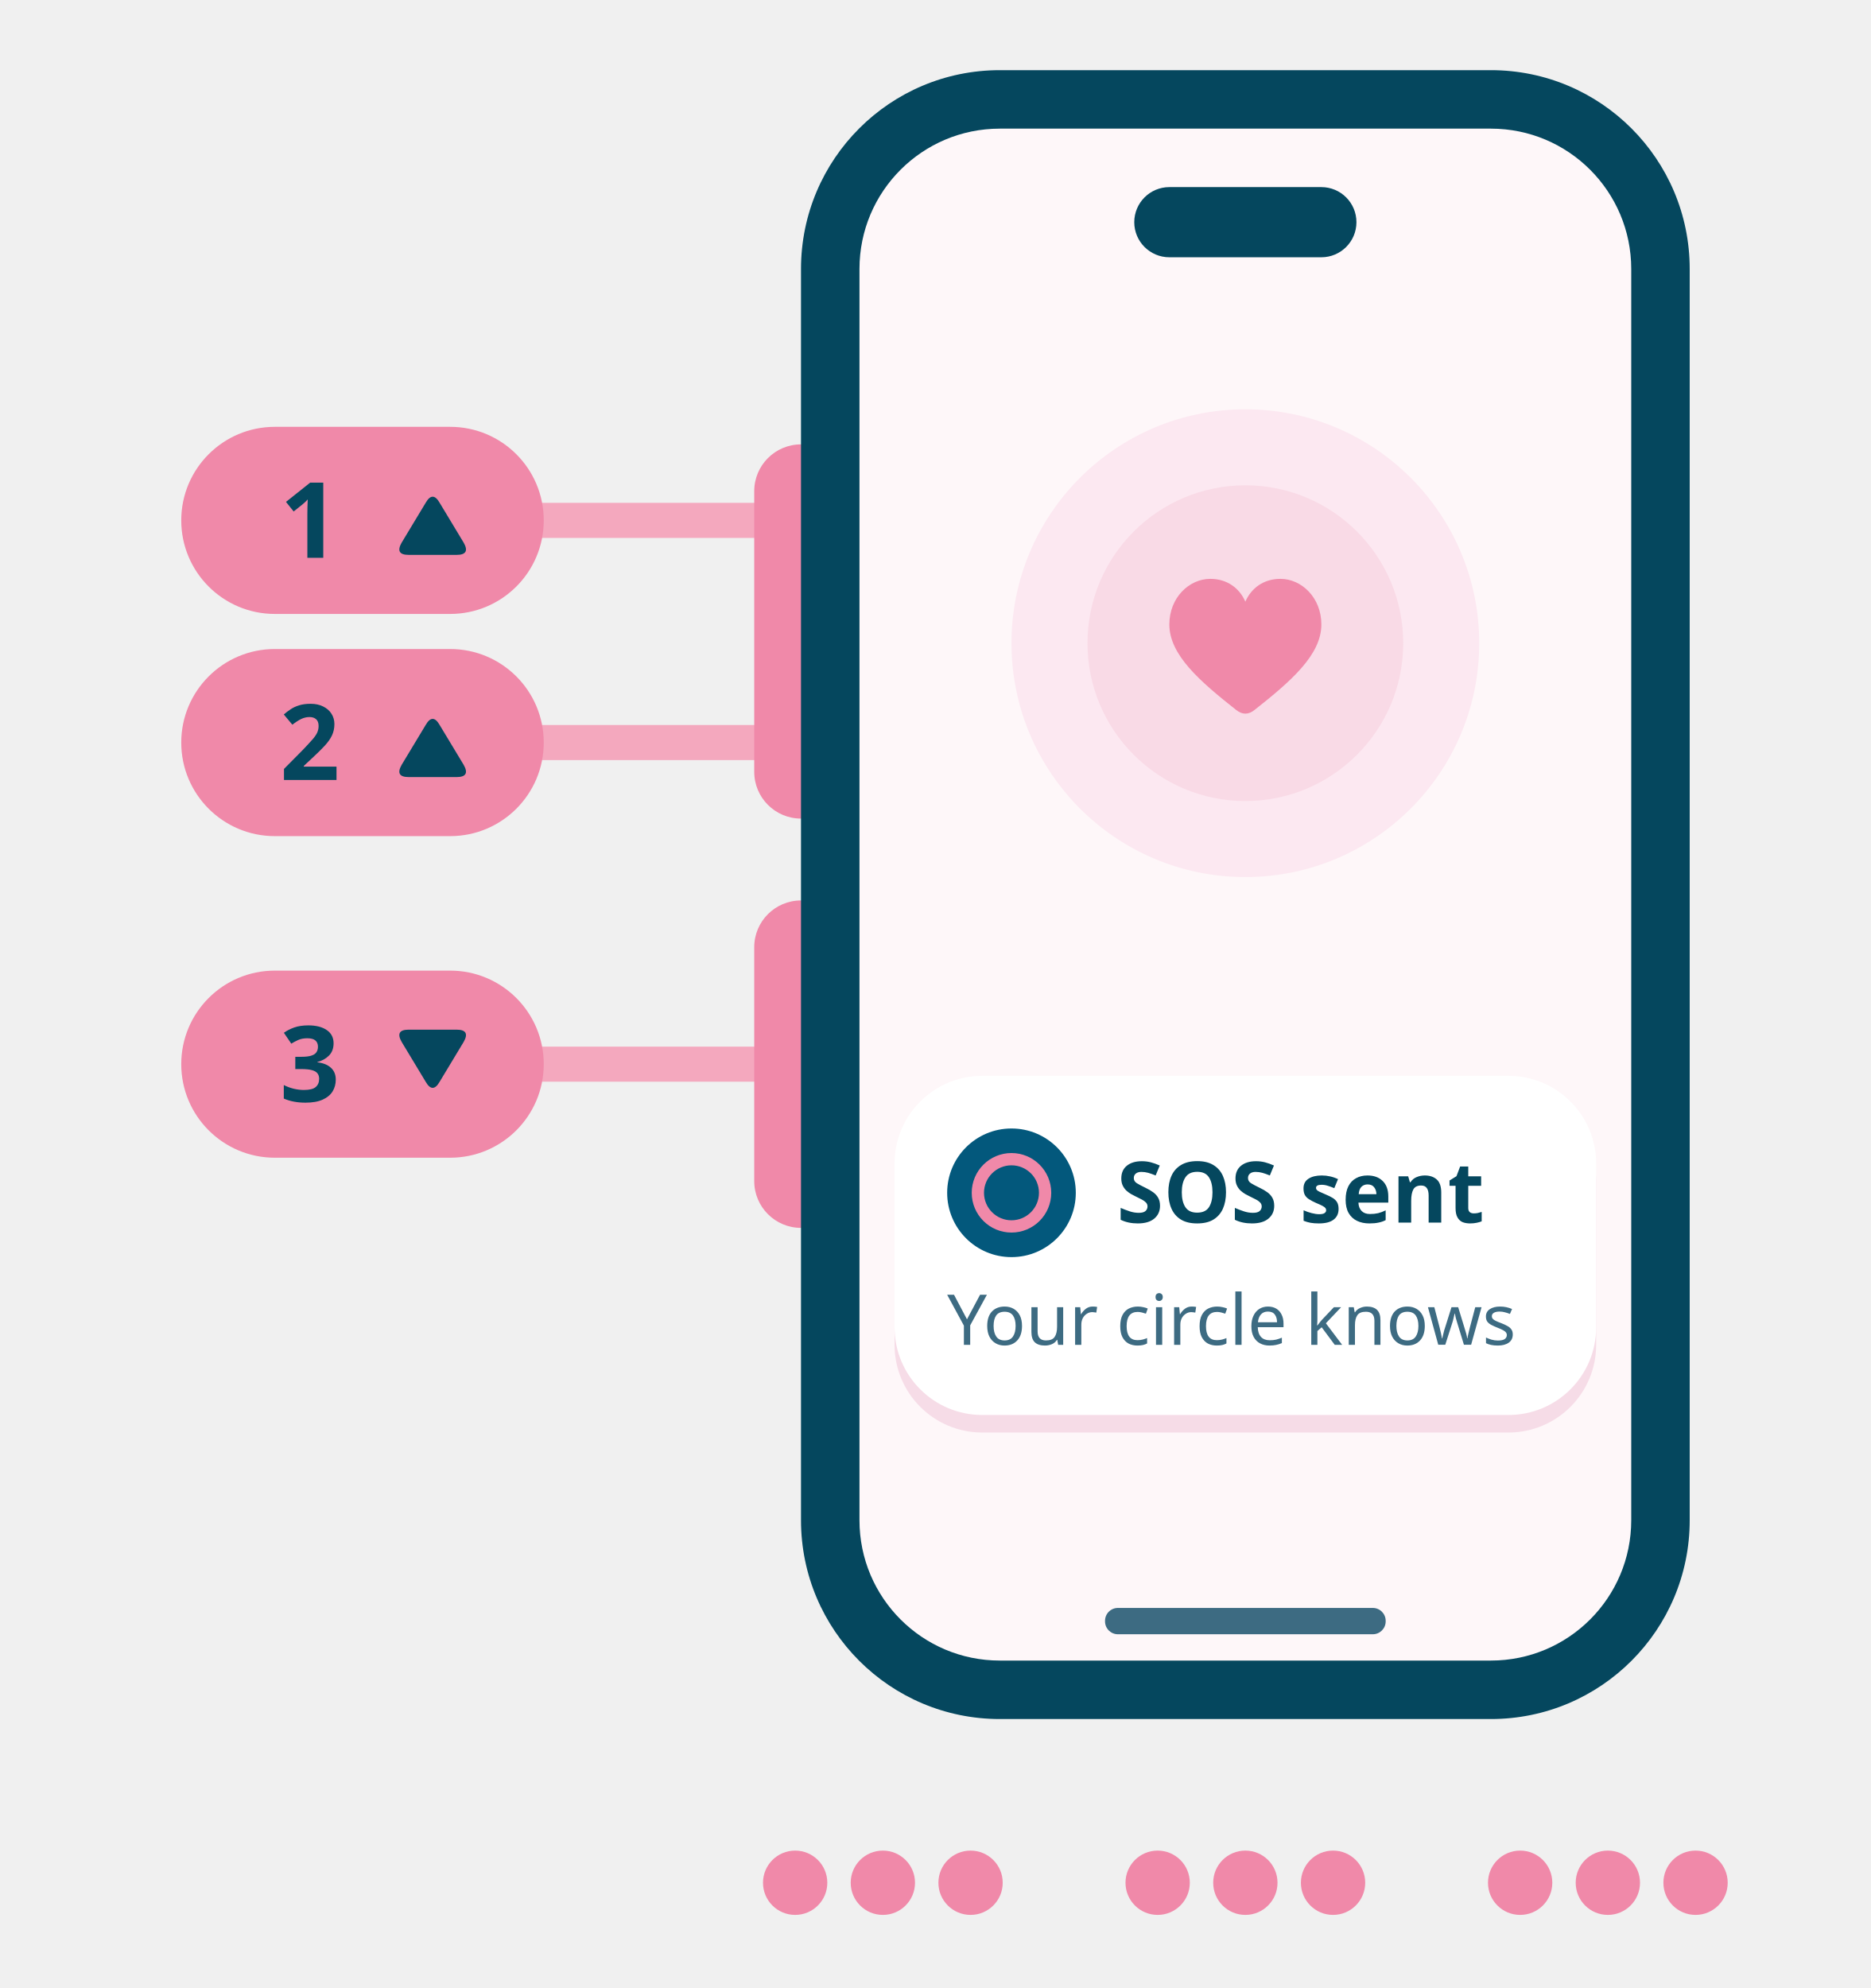
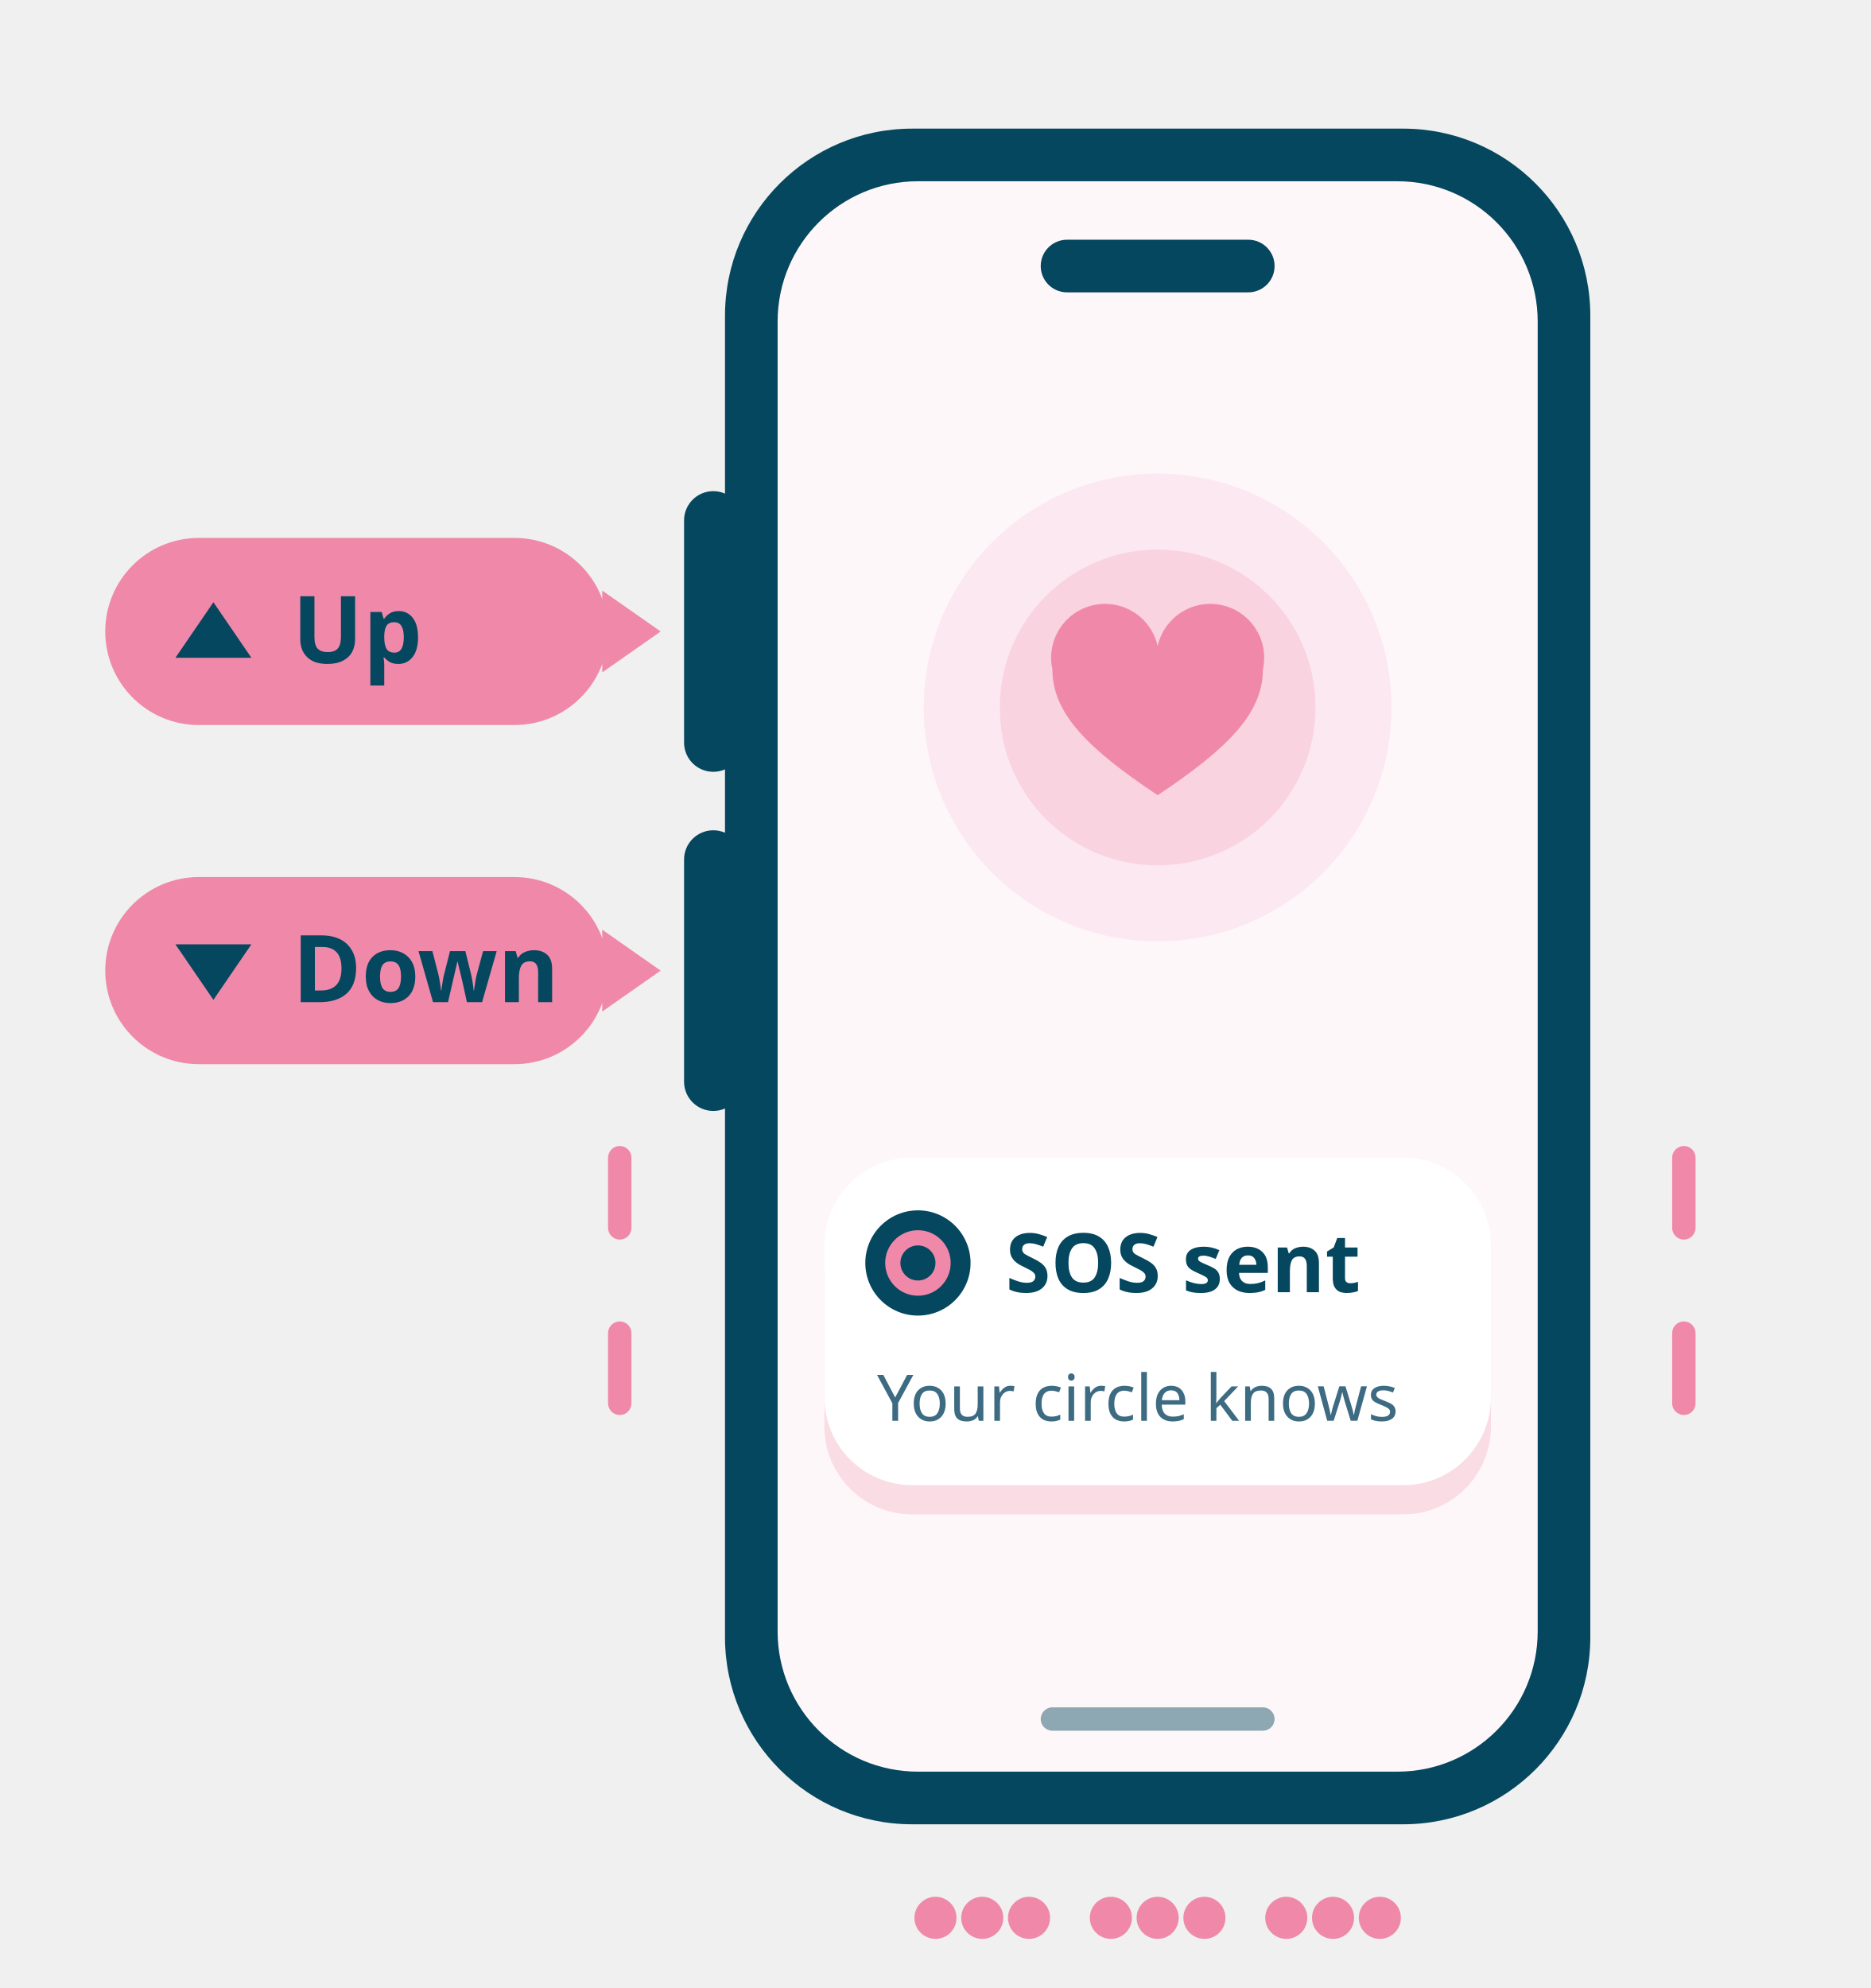
- <svg xmlns="http://www.w3.org/2000/svg" viewBox="0 0 320 340" role="img" aria-label="Press volume up, up, then down">
-   <rect x="87" y="86" width="46" height="6" rx="3" fill="#F4A8BE" />
-   <rect x="87" y="124" width="46" height="6" rx="3" fill="#F4A8BE" />
-   <rect x="87" y="179" width="46" height="6" rx="3" fill="#F4A8BE" />
-   <rect x="129" y="76" width="16" height="64" rx="8" fill="#F089A9" />
-   <rect x="129" y="154" width="16" height="56" rx="8" fill="#F089A9" />
-   <rect x="137" y="12" width="152" height="282" rx="34" fill="#05475E" />
-   <rect x="147" y="22" width="132" height="262" rx="24" fill="#FEF7F9" />
-   <rect x="194" y="32" width="38" height="12" rx="6" fill="#05475E" />
-   <circle cx="213" cy="110" r="40" fill="#FCE8F1" />
-   <circle cx="213" cy="110" r="27" fill="#F9DAE6" />
-   <path d="M214.6 121.4Q213 122.7 211.4 121.4C205.2 116.5 200 112 200 106.8C200 102.2 203.4 99 207 99C209.9 99 212 100.6 213 102.9C214 100.6 216.1 99 219 99C222.6 99 226 102.2 226 106.8C226 112 220.8 116.5 214.6 121.4Z" fill="#F089A9" />
-   <rect x="153" y="187" width="120" height="58" rx="15" fill="#F6DCE7" />
-   <rect x="153" y="184" width="120" height="58" rx="15" fill="#FFFFFF" />
-   <circle cx="173" cy="204" r="11" fill="#03587C" />
-   <circle cx="173" cy="204" r="6.8" fill="#F089A9" />
-   <circle cx="173" cy="204" r="4.7" fill="#03587C" />
-   <text x="191" y="209.1" font-family="Fredoka, ui-rounded, sans-serif" font-weight="600" font-size="14.5" fill="#05475E">SOS sent</text>
-   <text x="162" y="230" font-family="Fredoka, ui-rounded, sans-serif" font-weight="500" font-size="12" fill="#3d6b82">Your circle knows</text>
-   <rect x="189" y="275" width="48" height="4.5" rx="2.2" fill="#3d6b82" />
-   <rect x="31" y="73" width="62" height="32" rx="16" fill="#F089A9" />
-   <text x="53" y="95.4" font-family="Fredoka, ui-rounded, sans-serif" font-weight="600" font-size="18" fill="#05475E" text-anchor="middle">1</text>
-   <path d="M72.8 86Q74 83.9 75.2 86L79.3 92.8Q80.5 94.9 78.1 94.9L69.9 94.9Q67.5 94.9 68.7 92.8Z" fill="#05475E" />
-   <rect x="31" y="111" width="62" height="32" rx="16" fill="#F089A9" />
-   <text x="53" y="133.4" font-family="Fredoka, ui-rounded, sans-serif" font-weight="600" font-size="18" fill="#05475E" text-anchor="middle">2</text>
-   <path d="M72.8 124Q74 121.9 75.2 124L79.3 130.8Q80.5 132.9 78.1 132.9L69.9 132.9Q67.5 132.9 68.7 130.8Z" fill="#05475E" />
-   <rect x="31" y="166" width="62" height="32" rx="16" fill="#F089A9" />
-   <text x="53" y="188.4" font-family="Fredoka, ui-rounded, sans-serif" font-weight="600" font-size="18" fill="#05475E" text-anchor="middle">3</text>
-   <path d="M75.2 185Q74 187.1 72.8 185L68.7 178.2Q67.5 176.1 69.9 176.1L78.1 176.1Q80.5 176.1 79.3 178.2Z" fill="#05475E" />
-   <circle cx="136" cy="322" r="5.5" fill="#F089A9" />
-   <circle cx="151" cy="322" r="5.5" fill="#F089A9" />
-   <circle cx="166" cy="322" r="5.5" fill="#F089A9" />
-   <circle cx="198" cy="322" r="5.5" fill="#F089A9" />
-   <circle cx="213" cy="322" r="5.5" fill="#F089A9" />
-   <circle cx="228" cy="322" r="5.5" fill="#F089A9" />
-   <circle cx="260" cy="322" r="5.5" fill="#F089A9" />
-   <circle cx="275" cy="322" r="5.5" fill="#F089A9" />
-   <circle cx="290" cy="322" r="5.5" fill="#F089A9" />
+ <svg xmlns="http://www.w3.org/2000/svg" viewBox="0 0 320 340" class="sosart" role="img" aria-label="Press volume up, volume up, then volume down. The phone buzzes three times, three times over, when the SOS is sent.">
+   <g class="sv-c sv-lup">
+     <rect x="18" y="92" width="86" height="32" rx="16" fill="#F089A9" />
+     <path d="M103 101 l10 7 l-10 7 z" fill="#F089A9" />
+     <path d="M30 112.5 l6.5 -9.5 l6.5 9.5 z" fill="#05475E" />
+     <text x="50" y="113.4" font-family="Fredoka, ui-rounded, sans-serif" font-weight="600" font-size="16" fill="#05475E">Up</text>
+   </g>
+   <g class="sv-c sv-ldown">
+     <rect x="18" y="150" width="86" height="32" rx="16" fill="#F089A9" />
+     <path d="M103 159 l10 7 l-10 7 z" fill="#F089A9" />
+     <path d="M30 161.5 l6.5 9.5 l6.5 -9.5 z" fill="#05475E" />
+     <text x="50" y="171.4" font-family="Fredoka, ui-rounded, sans-serif" font-weight="600" font-size="16" fill="#05475E">Down</text>
+   </g>
+   <g class="sv-phone">
+     <rect class="sv-btn sv-up" x="117" y="84" width="10" height="48" rx="5" fill="#05475E" />
+     <rect class="sv-btn sv-down" x="117" y="142" width="10" height="48" rx="5" fill="#05475E" />
+     <rect x="124" y="22" width="148" height="290" rx="32" fill="#05475E" />
+     <rect x="133" y="31" width="130" height="272" rx="24" fill="#FEF7F9" />
+     <rect x="178" y="41" width="40" height="9" rx="4.5" fill="#05475E" />
+     <circle cx="198" cy="121" r="40" fill="#FCE8F1" />
+     <circle cx="198" cy="121" r="27" fill="#F9D3E0" />
+     <path d="M198 136 C186 128 180 122 180 114.5 a9 9 0 0 1 18 -4 a9 9 0 0 1 18 4 C216 122 210 128 198 136 z" fill="#F089A9" />
+     <g class="sv-card">
+       <rect x="141" y="203" width="114" height="56" rx="15" fill="#F4A8BE" opacity=".35" />
+       <rect x="141" y="198" width="114" height="56" rx="15" fill="#fff" />
+       <circle cx="157" cy="216" r="9" fill="#05475E" />
+       <circle cx="157" cy="216" r="5.6" fill="#F089A9" />
+       <circle cx="157" cy="216" r="3" fill="#05475E" />
+       <text x="172" y="221" font-family="Fredoka, ui-rounded, sans-serif" font-weight="600" font-size="14" fill="#05475E">SOS sent</text>
+       <text x="150" y="243" font-family="Fredoka, ui-rounded, sans-serif" font-weight="500" font-size="11" fill="#3d6b82">Your circle knows</text>
+     </g>
+     <rect x="178" y="292" width="40" height="4" rx="2" fill="#05475E" opacity=".45" />
+   </g>
+   <rect class="sv-b" x="104" y="196" width="4" height="16" rx="2" fill="#F089A9" />
+   <rect class="sv-b" x="104" y="226" width="4" height="16" rx="2" fill="#F089A9" />
+   <rect class="sv-b" x="286" y="196" width="4" height="16" rx="2" fill="#F089A9" />
+   <rect class="sv-b" x="286" y="226" width="4" height="16" rx="2" fill="#F089A9" />
+   <g class="sv-d sv-d1">
+     <circle cx="160" cy="328" r="3.6" fill="#F089A9" />
+     <circle cx="168" cy="328" r="3.6" fill="#F089A9" />
+     <circle cx="176" cy="328" r="3.6" fill="#F089A9" />
+   </g>
+   <g class="sv-d sv-d2">
+     <circle cx="190" cy="328" r="3.6" fill="#F089A9" />
+     <circle cx="198" cy="328" r="3.6" fill="#F089A9" />
+     <circle cx="206" cy="328" r="3.6" fill="#F089A9" />
+   </g>
+   <g class="sv-d sv-d3">
+     <circle cx="220" cy="328" r="3.6" fill="#F089A9" />
+     <circle cx="228" cy="328" r="3.6" fill="#F089A9" />
+     <circle cx="236" cy="328" r="3.6" fill="#F089A9" />
+   </g>
</svg>
